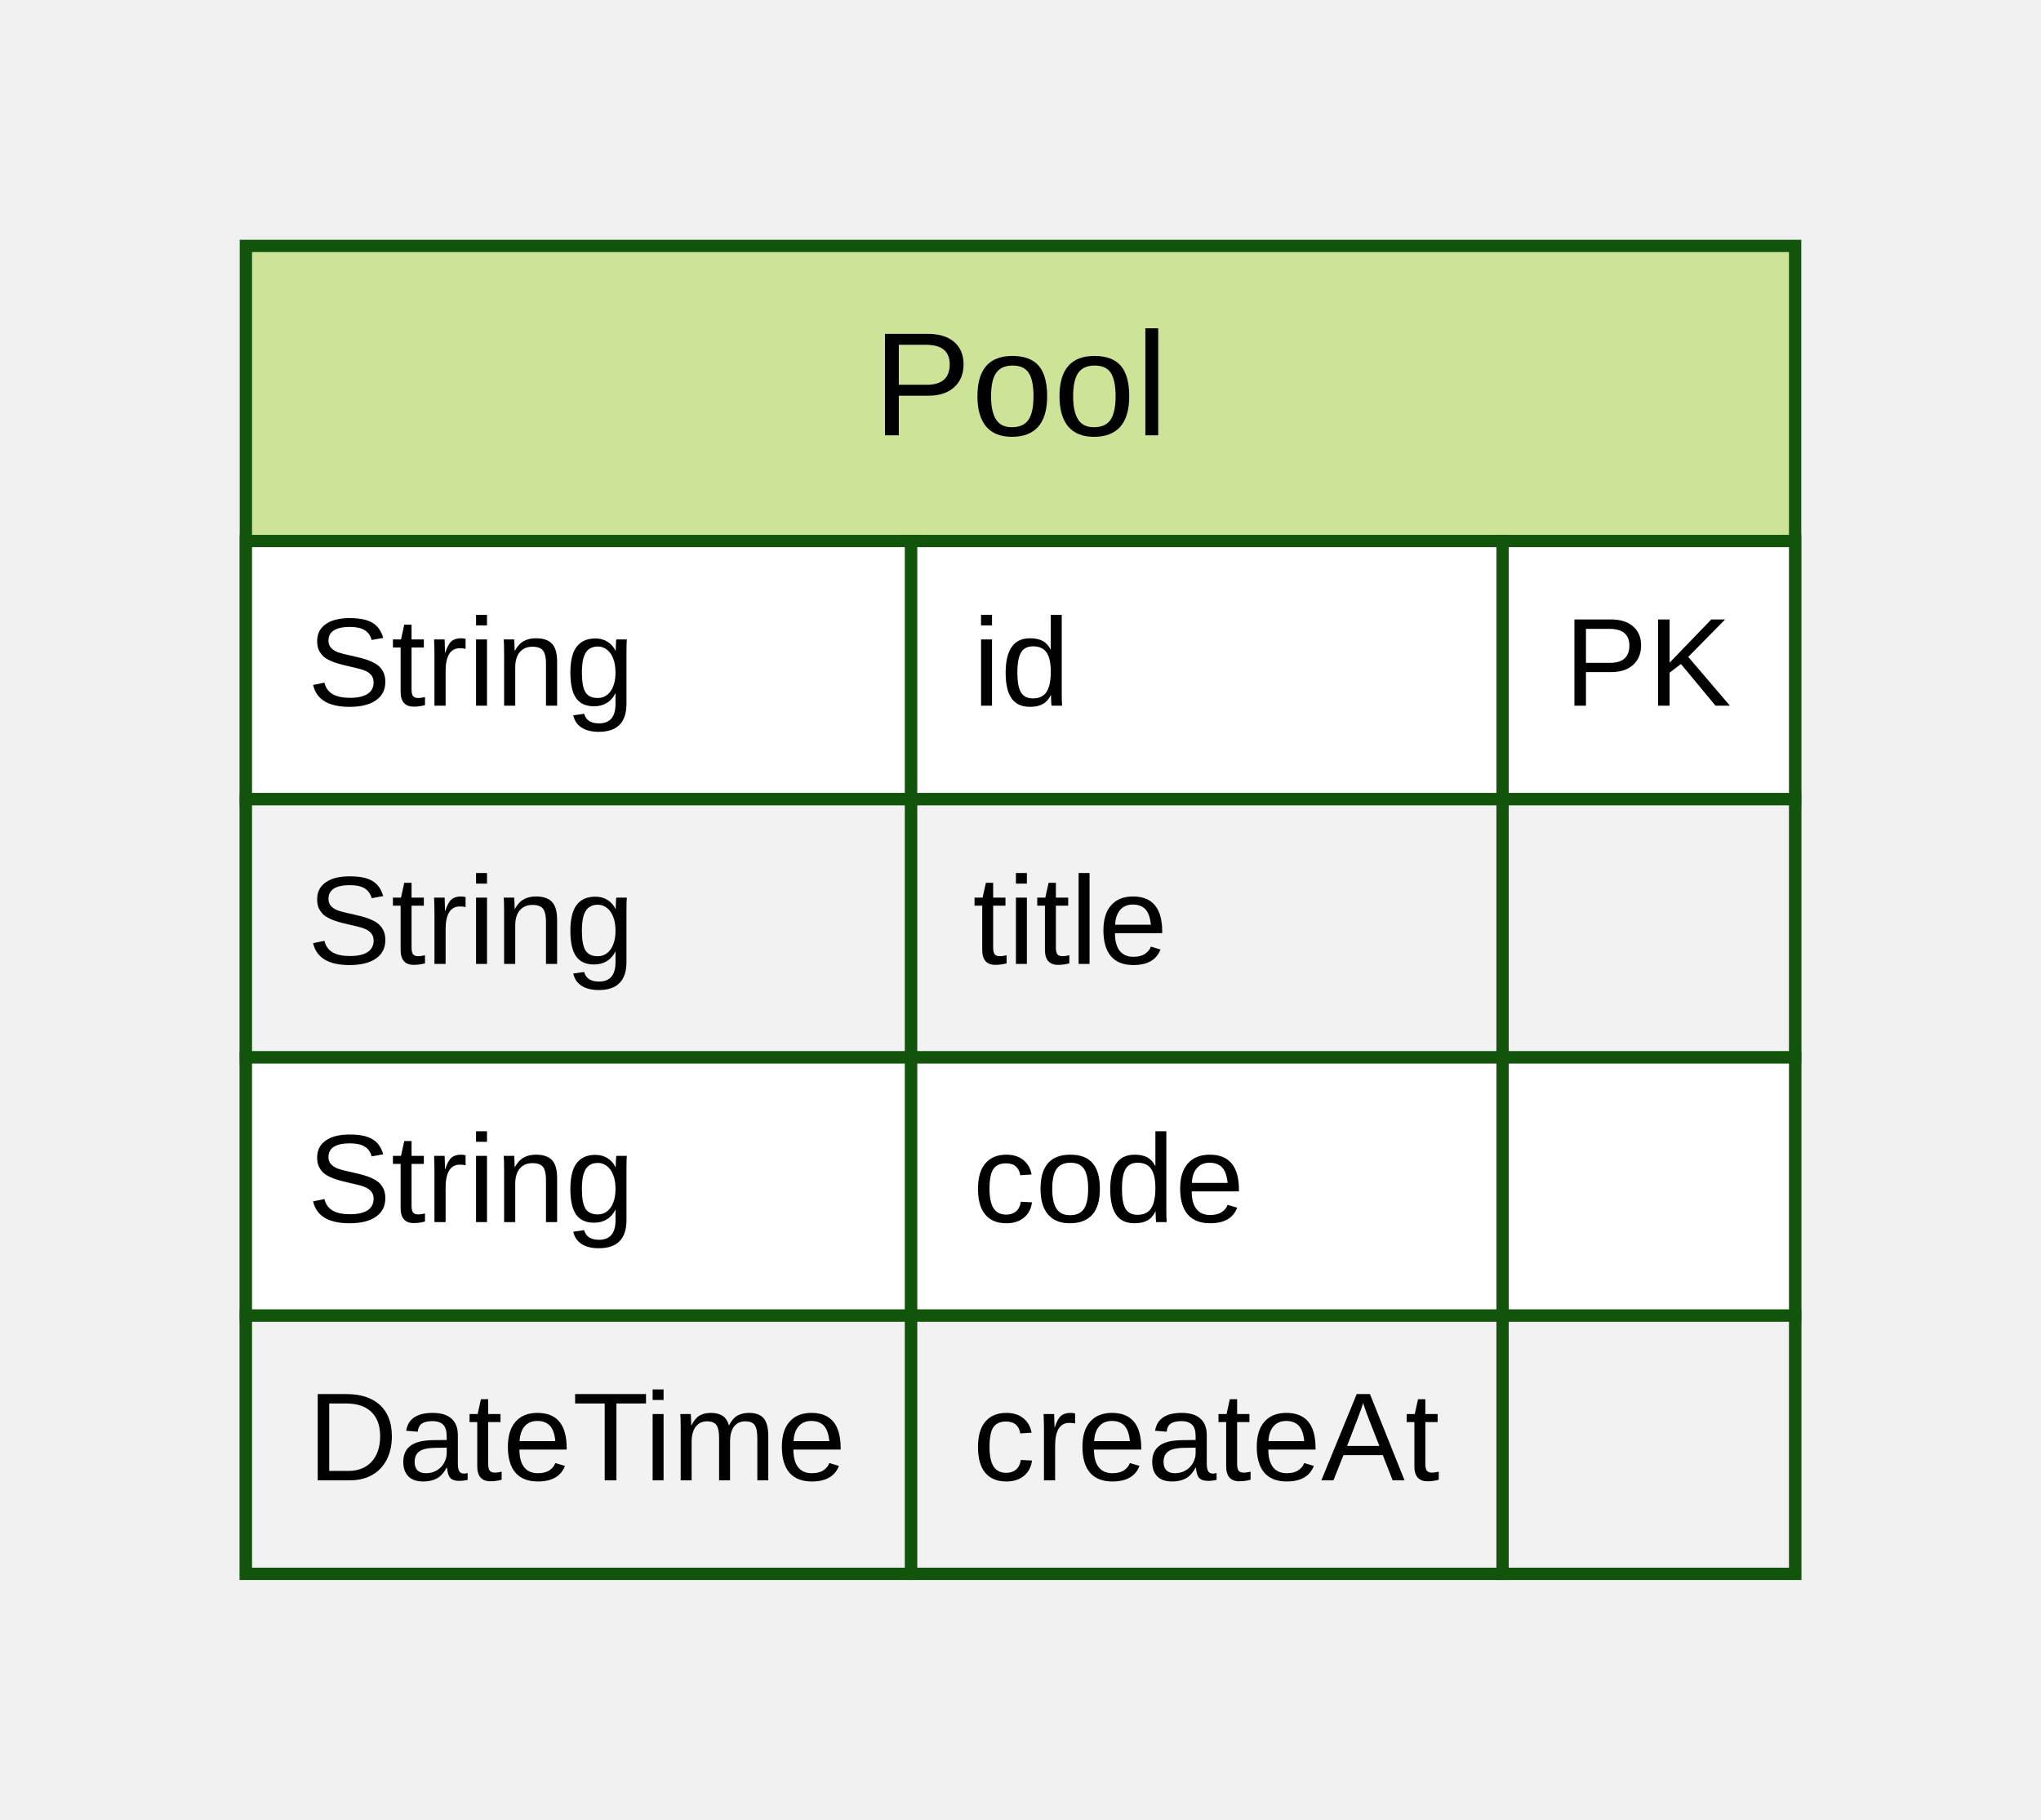
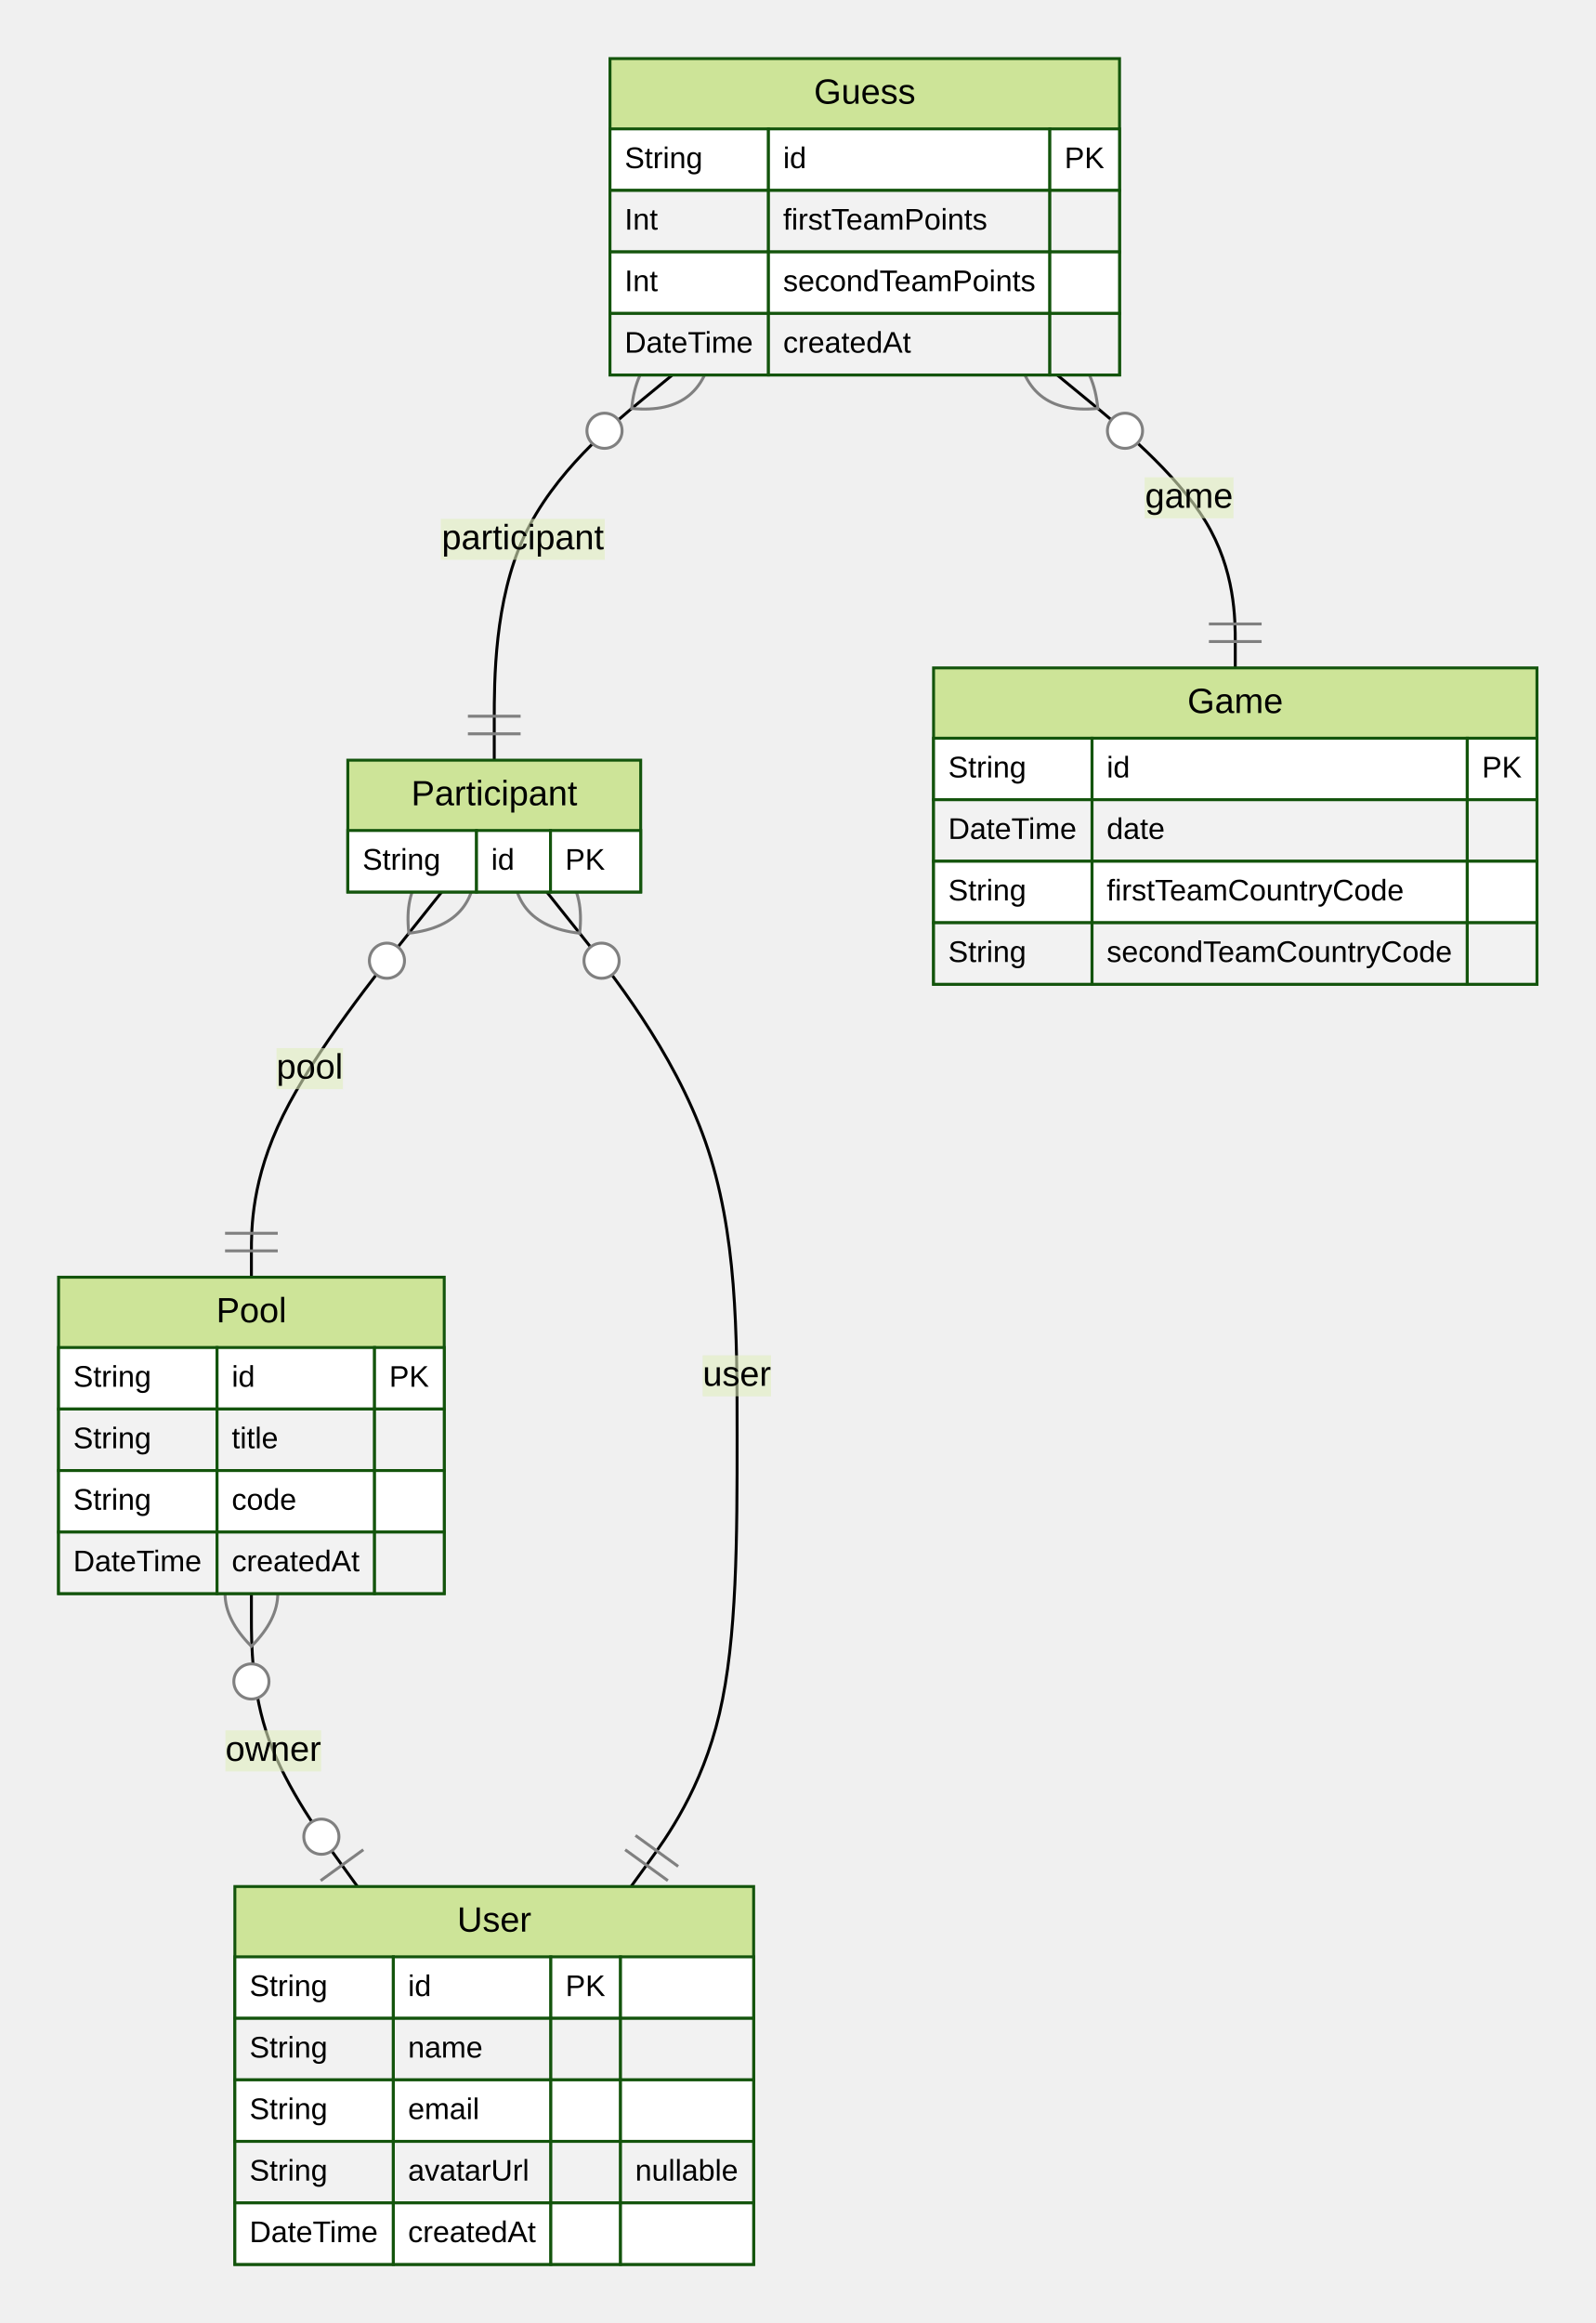
- <svg xmlns="http://www.w3.org/2000/svg" aria-labelledby="chart-title-mermaid-0 chart-desc-mermaid-0" role="img" viewBox="0 0 166.017 148" style="max-width: 166.017px; background-color: white;" width="100%" id="mermaid-0">
+ <svg xmlns="http://www.w3.org/2000/svg" aria-labelledby="chart-title-mermaid-0 chart-desc-mermaid-0" role="img" viewBox="0 0 544.791 793" style="max-width: 544.791px; background-color: white;" width="100%" id="mermaid-0">
  <style>#mermaid-0 {font-family:"trebuchet ms",verdana,arial,sans-serif;font-size:16px;fill:#000000;}#mermaid-0 .error-icon{fill:#552222;}#mermaid-0 .error-text{fill:#552222;stroke:#552222;}#mermaid-0 .edge-thickness-normal{stroke-width:2px;}#mermaid-0 .edge-thickness-thick{stroke-width:3.5px;}#mermaid-0 .edge-pattern-solid{stroke-dasharray:0;}#mermaid-0 .edge-pattern-dashed{stroke-dasharray:3;}#mermaid-0 .edge-pattern-dotted{stroke-dasharray:2;}#mermaid-0 .marker{fill:#000000;stroke:#000000;}#mermaid-0 .marker.cross{stroke:#000000;}#mermaid-0 svg{font-family:"trebuchet ms",verdana,arial,sans-serif;font-size:16px;}#mermaid-0 .entityBox{fill:#cde498;stroke:#13540c;}#mermaid-0 .attributeBoxOdd{fill:#ffffff;stroke:#13540c;}#mermaid-0 .attributeBoxEven{fill:#f2f2f2;stroke:#13540c;}#mermaid-0 .relationshipLabelBox{fill:hsl(78.158, 58.462%, 84.51%);opacity:0.7;background-color:hsl(78.158, 58.462%, 84.51%);}#mermaid-0 .relationshipLabelBox rect{opacity:0.5;}#mermaid-0 .relationshipLine{stroke:#000000;}#mermaid-0 :root{--mermaid-font-family:"trebuchet ms",verdana,arial,sans-serif;}</style>
  <g />
  <defs>
    <marker orient="auto" markerHeight="18" markerWidth="18" refY="9" refX="0" id="ONLY_ONE_START">
      <path d="M9,0 L9,18 M15,0 L15,18" fill="none" stroke="gray" />
    </marker>
  </defs>
  <defs>
    <marker orient="auto" markerHeight="18" markerWidth="18" refY="9" refX="18" id="ONLY_ONE_END">
      <path d="M3,0 L3,18 M9,0 L9,18" fill="none" stroke="gray" />
    </marker>
  </defs>
  <defs>
    <marker orient="auto" markerHeight="18" markerWidth="30" refY="9" refX="0" id="ZERO_OR_ONE_START">
      <circle r="6" cy="9" cx="21" fill="white" stroke="gray" />
      <path d="M9,0 L9,18" fill="none" stroke="gray" />
    </marker>
  </defs>
  <defs>
    <marker orient="auto" markerHeight="18" markerWidth="30" refY="9" refX="30" id="ZERO_OR_ONE_END">
      <circle r="6" cy="9" cx="9" fill="white" stroke="gray" />
      <path d="M21,0 L21,18" fill="none" stroke="gray" />
    </marker>
  </defs>
  <defs>
    <marker orient="auto" markerHeight="36" markerWidth="45" refY="18" refX="18" id="ONE_OR_MORE_START">
      <path d="M0,18 Q 18,0 36,18 Q 18,36 0,18 M42,9 L42,27" fill="none" stroke="gray" />
    </marker>
  </defs>
  <defs>
    <marker orient="auto" markerHeight="36" markerWidth="45" refY="18" refX="27" id="ONE_OR_MORE_END">
      <path d="M3,9 L3,27 M9,18 Q27,0 45,18 Q27,36 9,18" fill="none" stroke="gray" />
    </marker>
  </defs>
  <defs>
    <marker orient="auto" markerHeight="36" markerWidth="57" refY="18" refX="18" id="ZERO_OR_MORE_START">
      <circle r="6" cy="18" cx="48" fill="white" stroke="gray" />
      <path d="M0,18 Q18,0 36,18 Q18,36 0,18" fill="none" stroke="gray" />
    </marker>
  </defs>
  <defs>
    <marker orient="auto" markerHeight="36" markerWidth="57" refY="18" refX="39" id="ZERO_OR_MORE_END">
      <circle r="6" cy="18" cx="9" fill="white" stroke="gray" />
      <path d="M21,18 Q39,0 57,18 Q39,36 21,18" fill="none" stroke="gray" />
    </marker>
  </defs>
-   <g transform="translate(20,20 )" id="Pool">
-     <rect height="108" width="126.017" y="0" x="0" stroke="gray" fill-opacity="100%" fill="honeydew" class="er entityBox" />
-     <text transform="translate(63.00859,12)" style="font-family: &quot;trebuchet ms&quot;, verdana, arial, sans-serif;; font-size: 12px" text-anchor="middle" dominant-baseline="middle" y="0" x="0" id="entity-Pool" class="er entityLabel">Pool</text>
+   <path marker-start="url(#ZERO_OR_MORE_START)" marker-end="url(#ZERO_OR_ONE_END)" fill="none" stroke="gray" d="M85.841,544L85.841,552.333C85.841,560.667,85.841,577.333,91.876,594C97.911,610.667,109.981,627.333,116.016,635.667L122.051,644" class="er relationshipLine" />
+   <path marker-start="url(#ZERO_OR_MORE_START)" marker-end="url(#ONLY_ONE_END)" fill="none" stroke="gray" d="M186.702,304.5L197.532,318.083C208.362,331.667,230.023,358.833,240.853,389.75C251.683,420.667,251.683,455.333,251.683,490C251.683,524.667,251.683,559.333,245.648,585C239.613,610.667,227.543,627.333,221.508,635.667L215.473,644" class="er relationshipLine" />
+   <path marker-start="url(#ZERO_OR_MORE_START)" marker-end="url(#ONLY_ONE_END)" fill="none" stroke="gray" d="M150.823,304.5L139.992,318.083C129.162,331.667,107.502,358.833,96.672,380.75C85.841,402.667,85.841,419.333,85.841,427.667L85.841,436" class="er relationshipLine" />
+   <path marker-start="url(#ZERO_OR_MORE_START)" marker-end="url(#ONLY_ONE_END)" fill="none" stroke="gray" d="M229.583,128L219.446,136.333C209.309,144.667,189.036,161.333,178.899,183.25C168.762,205.167,168.762,232.333,168.762,245.917L168.762,259.5" class="er relationshipLine" />
+   <path marker-start="url(#ZERO_OR_MORE_START)" marker-end="url(#ONLY_ONE_END)" fill="none" stroke="gray" d="M360.956,128L371.093,136.333C381.23,144.667,401.503,161.333,411.64,178C421.777,194.667,421.777,211.333,421.777,219.667L421.777,228" class="er relationshipLine" />
+   <g transform="translate(20,436 )" id="Pool">
+     <rect height="108" width="131.683" y="0" x="0" stroke="gray" fill-opacity="100%" fill="honeydew" class="er entityBox" />
+     <text transform="translate(65.84149,12)" style="font-family: &quot;trebuchet ms&quot;, verdana, arial, sans-serif;; font-size: 12px" text-anchor="middle" dominant-baseline="middle" y="0" x="0" id="entity-Pool" class="er entityLabel">Pool</text>
    <rect height="21" width="54.113" y="24" x="0" stroke="gray" fill-opacity="100%" fill="honeydew" class="er attributeBoxOdd" />
    <text transform="translate(5,34.5)" style="font-family: &quot;trebuchet ms&quot;, verdana, arial, sans-serif;; font-size: 10.2px" text-anchor="left" dominant-baseline="middle" y="0" x="0" id="entity-Pool-attr-1-type" class="er entityLabel">String</text>
-     <rect height="21" width="48.109" y="24" x="54.113" stroke="gray" fill-opacity="100%" fill="honeydew" class="er attributeBoxOdd" />
+     <rect height="21" width="53.775" y="24" x="54.113" stroke="gray" fill-opacity="100%" fill="honeydew" class="er attributeBoxOdd" />
    <text transform="translate(59.11313,34.5)" style="font-family: &quot;trebuchet ms&quot;, verdana, arial, sans-serif;; font-size: 10.2px" text-anchor="left" dominant-baseline="middle" y="0" x="0" id="entity-Pool-attr-1-name" class="er entityLabel">id</text>
-     <rect height="21" width="23.795" y="24" x="102.222" stroke="gray" fill-opacity="100%" fill="honeydew" class="er attributeBoxOdd" />
-     <text transform="translate(107.2222,34.5)" style="font-family: &quot;trebuchet ms&quot;, verdana, arial, sans-serif;; font-size: 10.2px" text-anchor="left" dominant-baseline="middle" y="0" x="0" id="entity-Pool-attr-1-key" class="er entityLabel">PK</text>
+     <rect height="21" width="23.795" y="24" x="107.888" stroke="gray" fill-opacity="100%" fill="honeydew" class="er attributeBoxOdd" />
+     <text transform="translate(112.888,34.5)" style="font-family: &quot;trebuchet ms&quot;, verdana, arial, sans-serif;; font-size: 10.2px" text-anchor="left" dominant-baseline="middle" y="0" x="0" id="entity-Pool-attr-1-key" class="er entityLabel">PK</text>
    <rect height="21" width="54.113" y="45" x="0" stroke="gray" fill-opacity="100%" fill="honeydew" class="er attributeBoxEven" />
    <text transform="translate(5,55.5)" style="font-family: &quot;trebuchet ms&quot;, verdana, arial, sans-serif;; font-size: 10.2px" text-anchor="left" dominant-baseline="middle" y="0" x="0" id="entity-Pool-attr-2-type" class="er entityLabel">String</text>
-     <rect height="21" width="48.109" y="45" x="54.113" stroke="gray" fill-opacity="100%" fill="honeydew" class="er attributeBoxEven" />
+     <rect height="21" width="53.775" y="45" x="54.113" stroke="gray" fill-opacity="100%" fill="honeydew" class="er attributeBoxEven" />
    <text transform="translate(59.11313,55.5)" style="font-family: &quot;trebuchet ms&quot;, verdana, arial, sans-serif;; font-size: 10.2px" text-anchor="left" dominant-baseline="middle" y="0" x="0" id="entity-Pool-attr-2-name" class="er entityLabel">title</text>
-     <rect height="21" width="23.795" y="45" x="102.222" stroke="gray" fill-opacity="100%" fill="honeydew" class="er attributeBoxEven" />
-     <text transform="translate(107.2222,55.5)" style="font-family: &quot;trebuchet ms&quot;, verdana, arial, sans-serif;; font-size: 10.2px" text-anchor="left" dominant-baseline="middle" y="0" x="0" id="entity-Pool-attr-2-key" class="er entityLabel" />
+     <rect height="21" width="23.795" y="45" x="107.888" stroke="gray" fill-opacity="100%" fill="honeydew" class="er attributeBoxEven" />
+     <text transform="translate(112.888,55.5)" style="font-family: &quot;trebuchet ms&quot;, verdana, arial, sans-serif;; font-size: 10.2px" text-anchor="left" dominant-baseline="middle" y="0" x="0" id="entity-Pool-attr-2-key" class="er entityLabel" />
    <rect height="21" width="54.113" y="66" x="0" stroke="gray" fill-opacity="100%" fill="honeydew" class="er attributeBoxOdd" />
    <text transform="translate(5,76.5)" style="font-family: &quot;trebuchet ms&quot;, verdana, arial, sans-serif;; font-size: 10.2px" text-anchor="left" dominant-baseline="middle" y="0" x="0" id="entity-Pool-attr-3-type" class="er entityLabel">String</text>
-     <rect height="21" width="48.109" y="66" x="54.113" stroke="gray" fill-opacity="100%" fill="honeydew" class="er attributeBoxOdd" />
+     <rect height="21" width="53.775" y="66" x="54.113" stroke="gray" fill-opacity="100%" fill="honeydew" class="er attributeBoxOdd" />
    <text transform="translate(59.11313,76.5)" style="font-family: &quot;trebuchet ms&quot;, verdana, arial, sans-serif;; font-size: 10.2px" text-anchor="left" dominant-baseline="middle" y="0" x="0" id="entity-Pool-attr-3-name" class="er entityLabel">code</text>
-     <rect height="21" width="23.795" y="66" x="102.222" stroke="gray" fill-opacity="100%" fill="honeydew" class="er attributeBoxOdd" />
-     <text transform="translate(107.2222,76.5)" style="font-family: &quot;trebuchet ms&quot;, verdana, arial, sans-serif;; font-size: 10.2px" text-anchor="left" dominant-baseline="middle" y="0" x="0" id="entity-Pool-attr-3-key" class="er entityLabel" />
+     <rect height="21" width="23.795" y="66" x="107.888" stroke="gray" fill-opacity="100%" fill="honeydew" class="er attributeBoxOdd" />
+     <text transform="translate(112.888,76.5)" style="font-family: &quot;trebuchet ms&quot;, verdana, arial, sans-serif;; font-size: 10.2px" text-anchor="left" dominant-baseline="middle" y="0" x="0" id="entity-Pool-attr-3-key" class="er entityLabel" />
    <rect height="21" width="54.113" y="87" x="0" stroke="gray" fill-opacity="100%" fill="honeydew" class="er attributeBoxEven" />
    <text transform="translate(5,97.5)" style="font-family: &quot;trebuchet ms&quot;, verdana, arial, sans-serif;; font-size: 10.2px" text-anchor="left" dominant-baseline="middle" y="0" x="0" id="entity-Pool-attr-4-type" class="er entityLabel">DateTime</text>
-     <rect height="21" width="48.109" y="87" x="54.113" stroke="gray" fill-opacity="100%" fill="honeydew" class="er attributeBoxEven" />
-     <text transform="translate(59.11313,97.5)" style="font-family: &quot;trebuchet ms&quot;, verdana, arial, sans-serif;; font-size: 10.2px" text-anchor="left" dominant-baseline="middle" y="0" x="0" id="entity-Pool-attr-4-name" class="er entityLabel">createAt</text>
-     <rect height="21" width="23.795" y="87" x="102.222" stroke="gray" fill-opacity="100%" fill="honeydew" class="er attributeBoxEven" />
-     <text transform="translate(107.2222,97.5)" style="font-family: &quot;trebuchet ms&quot;, verdana, arial, sans-serif;; font-size: 10.2px" text-anchor="left" dominant-baseline="middle" y="0" x="0" id="entity-Pool-attr-4-key" class="er entityLabel" />
-   </g>
+     <rect height="21" width="53.775" y="87" x="54.113" stroke="gray" fill-opacity="100%" fill="honeydew" class="er attributeBoxEven" />
+     <text transform="translate(59.11313,97.5)" style="font-family: &quot;trebuchet ms&quot;, verdana, arial, sans-serif;; font-size: 10.2px" text-anchor="left" dominant-baseline="middle" y="0" x="0" id="entity-Pool-attr-4-name" class="er entityLabel">createdAt</text>
+     <rect height="21" width="23.795" y="87" x="107.888" stroke="gray" fill-opacity="100%" fill="honeydew" class="er attributeBoxEven" />
+     <text transform="translate(112.888,97.5)" style="font-family: &quot;trebuchet ms&quot;, verdana, arial, sans-serif;; font-size: 10.2px" text-anchor="left" dominant-baseline="middle" y="0" x="0" id="entity-Pool-attr-4-key" class="er entityLabel" />
+   </g>
+   <g transform="translate(118.7622,259.5 )" id="Participant">
+     <rect height="45" width="100" y="0" x="0" stroke="gray" fill-opacity="100%" fill="honeydew" class="er entityBox" />
+     <text transform="translate(50,12)" style="font-family: &quot;trebuchet ms&quot;, verdana, arial, sans-serif;; font-size: 12px" text-anchor="middle" dominant-baseline="middle" y="0" x="0" id="entity-Participant" class="er entityLabel">Participant</text>
+     <rect height="21" width="43.945" y="24" x="0" stroke="gray" fill-opacity="100%" fill="honeydew" class="er attributeBoxOdd" />
+     <text transform="translate(5,34.5)" style="font-family: &quot;trebuchet ms&quot;, verdana, arial, sans-serif;; font-size: 10.2px" text-anchor="left" dominant-baseline="middle" y="0" x="0" id="entity-Participant-attr-1-type" class="er entityLabel">String</text>
+     <rect height="21" width="25.262" y="24" x="43.945" stroke="gray" fill-opacity="100%" fill="honeydew" class="er attributeBoxOdd" />
+     <text transform="translate(48.94526,34.5)" style="font-family: &quot;trebuchet ms&quot;, verdana, arial, sans-serif;; font-size: 10.2px" text-anchor="left" dominant-baseline="middle" y="0" x="0" id="entity-Participant-attr-1-name" class="er entityLabel">id</text>
+     <rect height="21" width="30.793" y="24" x="69.207" stroke="gray" fill-opacity="100%" fill="honeydew" class="er attributeBoxOdd" />
+     <text transform="translate(74.20681,34.5)" style="font-family: &quot;trebuchet ms&quot;, verdana, arial, sans-serif;; font-size: 10.2px" text-anchor="left" dominant-baseline="middle" y="0" x="0" id="entity-Participant-attr-1-key" class="er entityLabel">PK</text>
+   </g>
+   <g transform="translate(80.19414,644 )" id="User">
+     <rect height="129" width="177.136" y="0" x="0" stroke="gray" fill-opacity="100%" fill="honeydew" class="er entityBox" />
+     <text transform="translate(88.5681,12)" style="font-family: &quot;trebuchet ms&quot;, verdana, arial, sans-serif;; font-size: 12px" text-anchor="middle" dominant-baseline="middle" y="0" x="0" id="entity-User" class="er entityLabel">User</text>
+     <rect height="21" width="54.113" y="24" x="0" stroke="gray" fill-opacity="100%" fill="honeydew" class="er attributeBoxOdd" />
+     <text transform="translate(5,34.5)" style="font-family: &quot;trebuchet ms&quot;, verdana, arial, sans-serif;; font-size: 10.2px" text-anchor="left" dominant-baseline="middle" y="0" x="0" id="entity-User-attr-1-type" class="er entityLabel">String</text>
+     <rect height="21" width="53.775" y="24" x="54.113" stroke="gray" fill-opacity="100%" fill="honeydew" class="er attributeBoxOdd" />
+     <text transform="translate(59.11313,34.5)" style="font-family: &quot;trebuchet ms&quot;, verdana, arial, sans-serif;; font-size: 10.2px" text-anchor="left" dominant-baseline="middle" y="0" x="0" id="entity-User-attr-1-name" class="er entityLabel">id</text>
+     <rect height="21" width="23.795" y="24" x="107.888" stroke="gray" fill-opacity="100%" fill="honeydew" class="er attributeBoxOdd" />
+     <text transform="translate(112.888,34.5)" style="font-family: &quot;trebuchet ms&quot;, verdana, arial, sans-serif;; font-size: 10.2px" text-anchor="left" dominant-baseline="middle" y="0" x="0" id="entity-User-attr-1-key" class="er entityLabel">PK</text>
+     <rect height="21" width="45.453" y="24" x="131.683" stroke="gray" fill-opacity="100%" fill="honeydew" class="er attributeBoxOdd" />
+     <text transform="translate(136.683,34.5)" style="font-family: &quot;trebuchet ms&quot;, verdana, arial, sans-serif;; font-size: 10.2px" text-anchor="left" dominant-baseline="middle" y="0" x="0" id="entity-User-attr-1-comment" class="er entityLabel" />
+     <rect height="21" width="54.113" y="45" x="0" stroke="gray" fill-opacity="100%" fill="honeydew" class="er attributeBoxEven" />
+     <text transform="translate(5,55.5)" style="font-family: &quot;trebuchet ms&quot;, verdana, arial, sans-serif;; font-size: 10.2px" text-anchor="left" dominant-baseline="middle" y="0" x="0" id="entity-User-attr-2-type" class="er entityLabel">String</text>
+     <rect height="21" width="53.775" y="45" x="54.113" stroke="gray" fill-opacity="100%" fill="honeydew" class="er attributeBoxEven" />
+     <text transform="translate(59.11313,55.5)" style="font-family: &quot;trebuchet ms&quot;, verdana, arial, sans-serif;; font-size: 10.2px" text-anchor="left" dominant-baseline="middle" y="0" x="0" id="entity-User-attr-2-name" class="er entityLabel">name</text>
+     <rect height="21" width="23.795" y="45" x="107.888" stroke="gray" fill-opacity="100%" fill="honeydew" class="er attributeBoxEven" />
+     <text transform="translate(112.888,55.5)" style="font-family: &quot;trebuchet ms&quot;, verdana, arial, sans-serif;; font-size: 10.2px" text-anchor="left" dominant-baseline="middle" y="0" x="0" id="entity-User-attr-2-key" class="er entityLabel" />
+     <rect height="21" width="45.453" y="45" x="131.683" stroke="gray" fill-opacity="100%" fill="honeydew" class="er attributeBoxEven" />
+     <text transform="translate(136.683,55.5)" style="font-family: &quot;trebuchet ms&quot;, verdana, arial, sans-serif;; font-size: 10.2px" text-anchor="left" dominant-baseline="middle" y="0" x="0" id="entity-User-attr-2-comment" class="er entityLabel" />
+     <rect height="21" width="54.113" y="66" x="0" stroke="gray" fill-opacity="100%" fill="honeydew" class="er attributeBoxOdd" />
+     <text transform="translate(5,76.5)" style="font-family: &quot;trebuchet ms&quot;, verdana, arial, sans-serif;; font-size: 10.2px" text-anchor="left" dominant-baseline="middle" y="0" x="0" id="entity-User-attr-3-type" class="er entityLabel">String</text>
+     <rect height="21" width="53.775" y="66" x="54.113" stroke="gray" fill-opacity="100%" fill="honeydew" class="er attributeBoxOdd" />
+     <text transform="translate(59.11313,76.5)" style="font-family: &quot;trebuchet ms&quot;, verdana, arial, sans-serif;; font-size: 10.2px" text-anchor="left" dominant-baseline="middle" y="0" x="0" id="entity-User-attr-3-name" class="er entityLabel">email</text>
+     <rect height="21" width="23.795" y="66" x="107.888" stroke="gray" fill-opacity="100%" fill="honeydew" class="er attributeBoxOdd" />
+     <text transform="translate(112.888,76.5)" style="font-family: &quot;trebuchet ms&quot;, verdana, arial, sans-serif;; font-size: 10.2px" text-anchor="left" dominant-baseline="middle" y="0" x="0" id="entity-User-attr-3-key" class="er entityLabel" />
+     <rect height="21" width="45.453" y="66" x="131.683" stroke="gray" fill-opacity="100%" fill="honeydew" class="er attributeBoxOdd" />
+     <text transform="translate(136.683,76.5)" style="font-family: &quot;trebuchet ms&quot;, verdana, arial, sans-serif;; font-size: 10.2px" text-anchor="left" dominant-baseline="middle" y="0" x="0" id="entity-User-attr-3-comment" class="er entityLabel" />
+     <rect height="21" width="54.113" y="87" x="0" stroke="gray" fill-opacity="100%" fill="honeydew" class="er attributeBoxEven" />
+     <text transform="translate(5,97.5)" style="font-family: &quot;trebuchet ms&quot;, verdana, arial, sans-serif;; font-size: 10.2px" text-anchor="left" dominant-baseline="middle" y="0" x="0" id="entity-User-attr-4-type" class="er entityLabel">String</text>
+     <rect height="21" width="53.775" y="87" x="54.113" stroke="gray" fill-opacity="100%" fill="honeydew" class="er attributeBoxEven" />
+     <text transform="translate(59.11313,97.5)" style="font-family: &quot;trebuchet ms&quot;, verdana, arial, sans-serif;; font-size: 10.2px" text-anchor="left" dominant-baseline="middle" y="0" x="0" id="entity-User-attr-4-name" class="er entityLabel">avatarUrl</text>
+     <rect height="21" width="23.795" y="87" x="107.888" stroke="gray" fill-opacity="100%" fill="honeydew" class="er attributeBoxEven" />
+     <text transform="translate(112.888,97.5)" style="font-family: &quot;trebuchet ms&quot;, verdana, arial, sans-serif;; font-size: 10.2px" text-anchor="left" dominant-baseline="middle" y="0" x="0" id="entity-User-attr-4-key" class="er entityLabel" />
+     <rect height="21" width="45.453" y="87" x="131.683" stroke="gray" fill-opacity="100%" fill="honeydew" class="er attributeBoxEven" />
+     <text transform="translate(136.683,97.5)" style="font-family: &quot;trebuchet ms&quot;, verdana, arial, sans-serif;; font-size: 10.2px" text-anchor="left" dominant-baseline="middle" y="0" x="0" id="entity-User-attr-4-comment" class="er entityLabel">nullable</text>
+     <rect height="21" width="54.113" y="108" x="0" stroke="gray" fill-opacity="100%" fill="honeydew" class="er attributeBoxOdd" />
+     <text transform="translate(5,118.5)" style="font-family: &quot;trebuchet ms&quot;, verdana, arial, sans-serif;; font-size: 10.2px" text-anchor="left" dominant-baseline="middle" y="0" x="0" id="entity-User-attr-5-type" class="er entityLabel">DateTime</text>
+     <rect height="21" width="53.775" y="108" x="54.113" stroke="gray" fill-opacity="100%" fill="honeydew" class="er attributeBoxOdd" />
+     <text transform="translate(59.11313,118.5)" style="font-family: &quot;trebuchet ms&quot;, verdana, arial, sans-serif;; font-size: 10.2px" text-anchor="left" dominant-baseline="middle" y="0" x="0" id="entity-User-attr-5-name" class="er entityLabel">createdAt</text>
+     <rect height="21" width="23.795" y="108" x="107.888" stroke="gray" fill-opacity="100%" fill="honeydew" class="er attributeBoxOdd" />
+     <text transform="translate(112.888,118.5)" style="font-family: &quot;trebuchet ms&quot;, verdana, arial, sans-serif;; font-size: 10.2px" text-anchor="left" dominant-baseline="middle" y="0" x="0" id="entity-User-attr-5-key" class="er entityLabel" />
+     <rect height="21" width="45.453" y="108" x="131.683" stroke="gray" fill-opacity="100%" fill="honeydew" class="er attributeBoxOdd" />
+     <text transform="translate(136.683,118.5)" style="font-family: &quot;trebuchet ms&quot;, verdana, arial, sans-serif;; font-size: 10.2px" text-anchor="left" dominant-baseline="middle" y="0" x="0" id="entity-User-attr-5-comment" class="er entityLabel" />
+   </g>
+   <g transform="translate(318.7622,228 )" id="Game">
+     <rect height="108" width="206.029" y="0" x="0" stroke="gray" fill-opacity="100%" fill="honeydew" class="er entityBox" />
+     <text transform="translate(103.0145,12)" style="font-family: &quot;trebuchet ms&quot;, verdana, arial, sans-serif;; font-size: 12px" text-anchor="middle" dominant-baseline="middle" y="0" x="0" id="entity-Game" class="er entityLabel">Game</text>
+     <rect height="21" width="54.113" y="24" x="0" stroke="gray" fill-opacity="100%" fill="honeydew" class="er attributeBoxOdd" />
+     <text transform="translate(5,34.5)" style="font-family: &quot;trebuchet ms&quot;, verdana, arial, sans-serif;; font-size: 10.2px" text-anchor="left" dominant-baseline="middle" y="0" x="0" id="entity-Game-attr-1-type" class="er entityLabel">String</text>
+     <rect height="21" width="128.121" y="24" x="54.113" stroke="gray" fill-opacity="100%" fill="honeydew" class="er attributeBoxOdd" />
+     <text transform="translate(59.11313,34.5)" style="font-family: &quot;trebuchet ms&quot;, verdana, arial, sans-serif;; font-size: 10.2px" text-anchor="left" dominant-baseline="middle" y="0" x="0" id="entity-Game-attr-1-name" class="er entityLabel">id</text>
+     <rect height="21" width="23.795" y="24" x="182.234" stroke="gray" fill-opacity="100%" fill="honeydew" class="er attributeBoxOdd" />
+     <text transform="translate(187.2339,34.5)" style="font-family: &quot;trebuchet ms&quot;, verdana, arial, sans-serif;; font-size: 10.2px" text-anchor="left" dominant-baseline="middle" y="0" x="0" id="entity-Game-attr-1-key" class="er entityLabel">PK</text>
+     <rect height="21" width="54.113" y="45" x="0" stroke="gray" fill-opacity="100%" fill="honeydew" class="er attributeBoxEven" />
+     <text transform="translate(5,55.5)" style="font-family: &quot;trebuchet ms&quot;, verdana, arial, sans-serif;; font-size: 10.2px" text-anchor="left" dominant-baseline="middle" y="0" x="0" id="entity-Game-attr-2-type" class="er entityLabel">DateTime</text>
+     <rect height="21" width="128.121" y="45" x="54.113" stroke="gray" fill-opacity="100%" fill="honeydew" class="er attributeBoxEven" />
+     <text transform="translate(59.11313,55.5)" style="font-family: &quot;trebuchet ms&quot;, verdana, arial, sans-serif;; font-size: 10.2px" text-anchor="left" dominant-baseline="middle" y="0" x="0" id="entity-Game-attr-2-name" class="er entityLabel">date</text>
+     <rect height="21" width="23.795" y="45" x="182.234" stroke="gray" fill-opacity="100%" fill="honeydew" class="er attributeBoxEven" />
+     <text transform="translate(187.2339,55.5)" style="font-family: &quot;trebuchet ms&quot;, verdana, arial, sans-serif;; font-size: 10.2px" text-anchor="left" dominant-baseline="middle" y="0" x="0" id="entity-Game-attr-2-key" class="er entityLabel" />
+     <rect height="21" width="54.113" y="66" x="0" stroke="gray" fill-opacity="100%" fill="honeydew" class="er attributeBoxOdd" />
+     <text transform="translate(5,76.5)" style="font-family: &quot;trebuchet ms&quot;, verdana, arial, sans-serif;; font-size: 10.2px" text-anchor="left" dominant-baseline="middle" y="0" x="0" id="entity-Game-attr-3-type" class="er entityLabel">String</text>
+     <rect height="21" width="128.121" y="66" x="54.113" stroke="gray" fill-opacity="100%" fill="honeydew" class="er attributeBoxOdd" />
+     <text transform="translate(59.11313,76.5)" style="font-family: &quot;trebuchet ms&quot;, verdana, arial, sans-serif;; font-size: 10.2px" text-anchor="left" dominant-baseline="middle" y="0" x="0" id="entity-Game-attr-3-name" class="er entityLabel">firstTeamCountryCode</text>
+     <rect height="21" width="23.795" y="66" x="182.234" stroke="gray" fill-opacity="100%" fill="honeydew" class="er attributeBoxOdd" />
+     <text transform="translate(187.2339,76.5)" style="font-family: &quot;trebuchet ms&quot;, verdana, arial, sans-serif;; font-size: 10.2px" text-anchor="left" dominant-baseline="middle" y="0" x="0" id="entity-Game-attr-3-key" class="er entityLabel" />
+     <rect height="21" width="54.113" y="87" x="0" stroke="gray" fill-opacity="100%" fill="honeydew" class="er attributeBoxEven" />
+     <text transform="translate(5,97.5)" style="font-family: &quot;trebuchet ms&quot;, verdana, arial, sans-serif;; font-size: 10.2px" text-anchor="left" dominant-baseline="middle" y="0" x="0" id="entity-Game-attr-4-type" class="er entityLabel">String</text>
+     <rect height="21" width="128.121" y="87" x="54.113" stroke="gray" fill-opacity="100%" fill="honeydew" class="er attributeBoxEven" />
+     <text transform="translate(59.11313,97.5)" style="font-family: &quot;trebuchet ms&quot;, verdana, arial, sans-serif;; font-size: 10.2px" text-anchor="left" dominant-baseline="middle" y="0" x="0" id="entity-Game-attr-4-name" class="er entityLabel">secondTeamCountryCode</text>
+     <rect height="21" width="23.795" y="87" x="182.234" stroke="gray" fill-opacity="100%" fill="honeydew" class="er attributeBoxEven" />
+     <text transform="translate(187.2339,97.5)" style="font-family: &quot;trebuchet ms&quot;, verdana, arial, sans-serif;; font-size: 10.2px" text-anchor="left" dominant-baseline="middle" y="0" x="0" id="entity-Game-attr-4-key" class="er entityLabel" />
+   </g>
+   <g transform="translate(208.2763,20 )" id="Guess">
+     <rect height="108" width="173.986" y="0" x="0" stroke="gray" fill-opacity="100%" fill="honeydew" class="er entityBox" />
+     <text transform="translate(86.99312,12)" style="font-family: &quot;trebuchet ms&quot;, verdana, arial, sans-serif;; font-size: 12px" text-anchor="middle" dominant-baseline="middle" y="0" x="0" id="entity-Guess" class="er entityLabel">Guess</text>
+     <rect height="21" width="54.113" y="24" x="0" stroke="gray" fill-opacity="100%" fill="honeydew" class="er attributeBoxOdd" />
+     <text transform="translate(5,34.5)" style="font-family: &quot;trebuchet ms&quot;, verdana, arial, sans-serif;; font-size: 10.2px" text-anchor="left" dominant-baseline="middle" y="0" x="0" id="entity-Guess-attr-1-type" class="er entityLabel">String</text>
+     <rect height="21" width="96.078" y="24" x="54.113" stroke="gray" fill-opacity="100%" fill="honeydew" class="er attributeBoxOdd" />
+     <text transform="translate(59.11313,34.5)" style="font-family: &quot;trebuchet ms&quot;, verdana, arial, sans-serif;; font-size: 10.2px" text-anchor="left" dominant-baseline="middle" y="0" x="0" id="entity-Guess-attr-1-name" class="er entityLabel">id</text>
+     <rect height="21" width="23.795" y="24" x="150.191" stroke="gray" fill-opacity="100%" fill="honeydew" class="er attributeBoxOdd" />
+     <text transform="translate(155.1913,34.5)" style="font-family: &quot;trebuchet ms&quot;, verdana, arial, sans-serif;; font-size: 10.2px" text-anchor="left" dominant-baseline="middle" y="0" x="0" id="entity-Guess-attr-1-key" class="er entityLabel">PK</text>
+     <rect height="21" width="54.113" y="45" x="0" stroke="gray" fill-opacity="100%" fill="honeydew" class="er attributeBoxEven" />
+     <text transform="translate(5,55.5)" style="font-family: &quot;trebuchet ms&quot;, verdana, arial, sans-serif;; font-size: 10.2px" text-anchor="left" dominant-baseline="middle" y="0" x="0" id="entity-Guess-attr-2-type" class="er entityLabel">Int</text>
+     <rect height="21" width="96.078" y="45" x="54.113" stroke="gray" fill-opacity="100%" fill="honeydew" class="er attributeBoxEven" />
+     <text transform="translate(59.11313,55.5)" style="font-family: &quot;trebuchet ms&quot;, verdana, arial, sans-serif;; font-size: 10.2px" text-anchor="left" dominant-baseline="middle" y="0" x="0" id="entity-Guess-attr-2-name" class="er entityLabel">firstTeamPoints</text>
+     <rect height="21" width="23.795" y="45" x="150.191" stroke="gray" fill-opacity="100%" fill="honeydew" class="er attributeBoxEven" />
+     <text transform="translate(155.1913,55.5)" style="font-family: &quot;trebuchet ms&quot;, verdana, arial, sans-serif;; font-size: 10.2px" text-anchor="left" dominant-baseline="middle" y="0" x="0" id="entity-Guess-attr-2-key" class="er entityLabel" />
+     <rect height="21" width="54.113" y="66" x="0" stroke="gray" fill-opacity="100%" fill="honeydew" class="er attributeBoxOdd" />
+     <text transform="translate(5,76.5)" style="font-family: &quot;trebuchet ms&quot;, verdana, arial, sans-serif;; font-size: 10.2px" text-anchor="left" dominant-baseline="middle" y="0" x="0" id="entity-Guess-attr-3-type" class="er entityLabel">Int</text>
+     <rect height="21" width="96.078" y="66" x="54.113" stroke="gray" fill-opacity="100%" fill="honeydew" class="er attributeBoxOdd" />
+     <text transform="translate(59.11313,76.5)" style="font-family: &quot;trebuchet ms&quot;, verdana, arial, sans-serif;; font-size: 10.2px" text-anchor="left" dominant-baseline="middle" y="0" x="0" id="entity-Guess-attr-3-name" class="er entityLabel">secondTeamPoints</text>
+     <rect height="21" width="23.795" y="66" x="150.191" stroke="gray" fill-opacity="100%" fill="honeydew" class="er attributeBoxOdd" />
+     <text transform="translate(155.1913,76.5)" style="font-family: &quot;trebuchet ms&quot;, verdana, arial, sans-serif;; font-size: 10.2px" text-anchor="left" dominant-baseline="middle" y="0" x="0" id="entity-Guess-attr-3-key" class="er entityLabel" />
+     <rect height="21" width="54.113" y="87" x="0" stroke="gray" fill-opacity="100%" fill="honeydew" class="er attributeBoxEven" />
+     <text transform="translate(5,97.5)" style="font-family: &quot;trebuchet ms&quot;, verdana, arial, sans-serif;; font-size: 10.2px" text-anchor="left" dominant-baseline="middle" y="0" x="0" id="entity-Guess-attr-4-type" class="er entityLabel">DateTime</text>
+     <rect height="21" width="96.078" y="87" x="54.113" stroke="gray" fill-opacity="100%" fill="honeydew" class="er attributeBoxEven" />
+     <text transform="translate(59.11313,97.5)" style="font-family: &quot;trebuchet ms&quot;, verdana, arial, sans-serif;; font-size: 10.2px" text-anchor="left" dominant-baseline="middle" y="0" x="0" id="entity-Guess-attr-4-name" class="er entityLabel">createdAt</text>
+     <rect height="21" width="23.795" y="87" x="150.191" stroke="gray" fill-opacity="100%" fill="honeydew" class="er attributeBoxEven" />
+     <text transform="translate(155.1913,97.5)" style="font-family: &quot;trebuchet ms&quot;, verdana, arial, sans-serif;; font-size: 10.2px" text-anchor="left" dominant-baseline="middle" y="0" x="0" id="entity-Guess-attr-4-key" class="er entityLabel" />
+   </g>
+   <rect fill-opacity="85%" fill="white" height="14" width="32.688" y="590.7" x="76.968" class="er relationshipLabelBox" />
+   <text style="font-family: &quot;trebuchet ms&quot;, verdana, arial, sans-serif;; font-size: 12px" dominant-baseline="middle" text-anchor="middle" y="597.7" x="93.312" id="rel1" class="er relationshipLabel">owner</text>
+   <rect fill-opacity="85%" fill="white" height="14" width="23.348" y="462.676" x="239.928" class="er relationshipLabelBox" />
+   <text style="font-family: &quot;trebuchet ms&quot;, verdana, arial, sans-serif;; font-size: 12px" dominant-baseline="middle" text-anchor="middle" y="469.676" x="251.601" id="rel2" class="er relationshipLabel">user</text>
+   <rect fill-opacity="85%" fill="white" height="14" width="22.688" y="357.795" x="94.4" class="er relationshipLabelBox" />
+   <text style="font-family: &quot;trebuchet ms&quot;, verdana, arial, sans-serif;; font-size: 12px" dominant-baseline="middle" text-anchor="middle" y="364.795" x="105.744" id="rel3" class="er relationshipLabel">pool</text>
+   <rect fill-opacity="85%" fill="white" height="14" width="56.031" y="177.114" x="150.49" class="er relationshipLabelBox" />
+   <text style="font-family: &quot;trebuchet ms&quot;, verdana, arial, sans-serif;; font-size: 12px" dominant-baseline="middle" text-anchor="middle" y="184.114" x="178.506" id="rel4" class="er relationshipLabel">participant</text>
+   <rect fill-opacity="85%" fill="white" height="14" width="30.344" y="162.93" x="390.825" class="er relationshipLabelBox" />
+   <text style="font-family: &quot;trebuchet ms&quot;, verdana, arial, sans-serif;; font-size: 12px" dominant-baseline="middle" text-anchor="middle" y="169.93" x="405.997" id="rel5" class="er relationshipLabel">game</text>
</svg>
